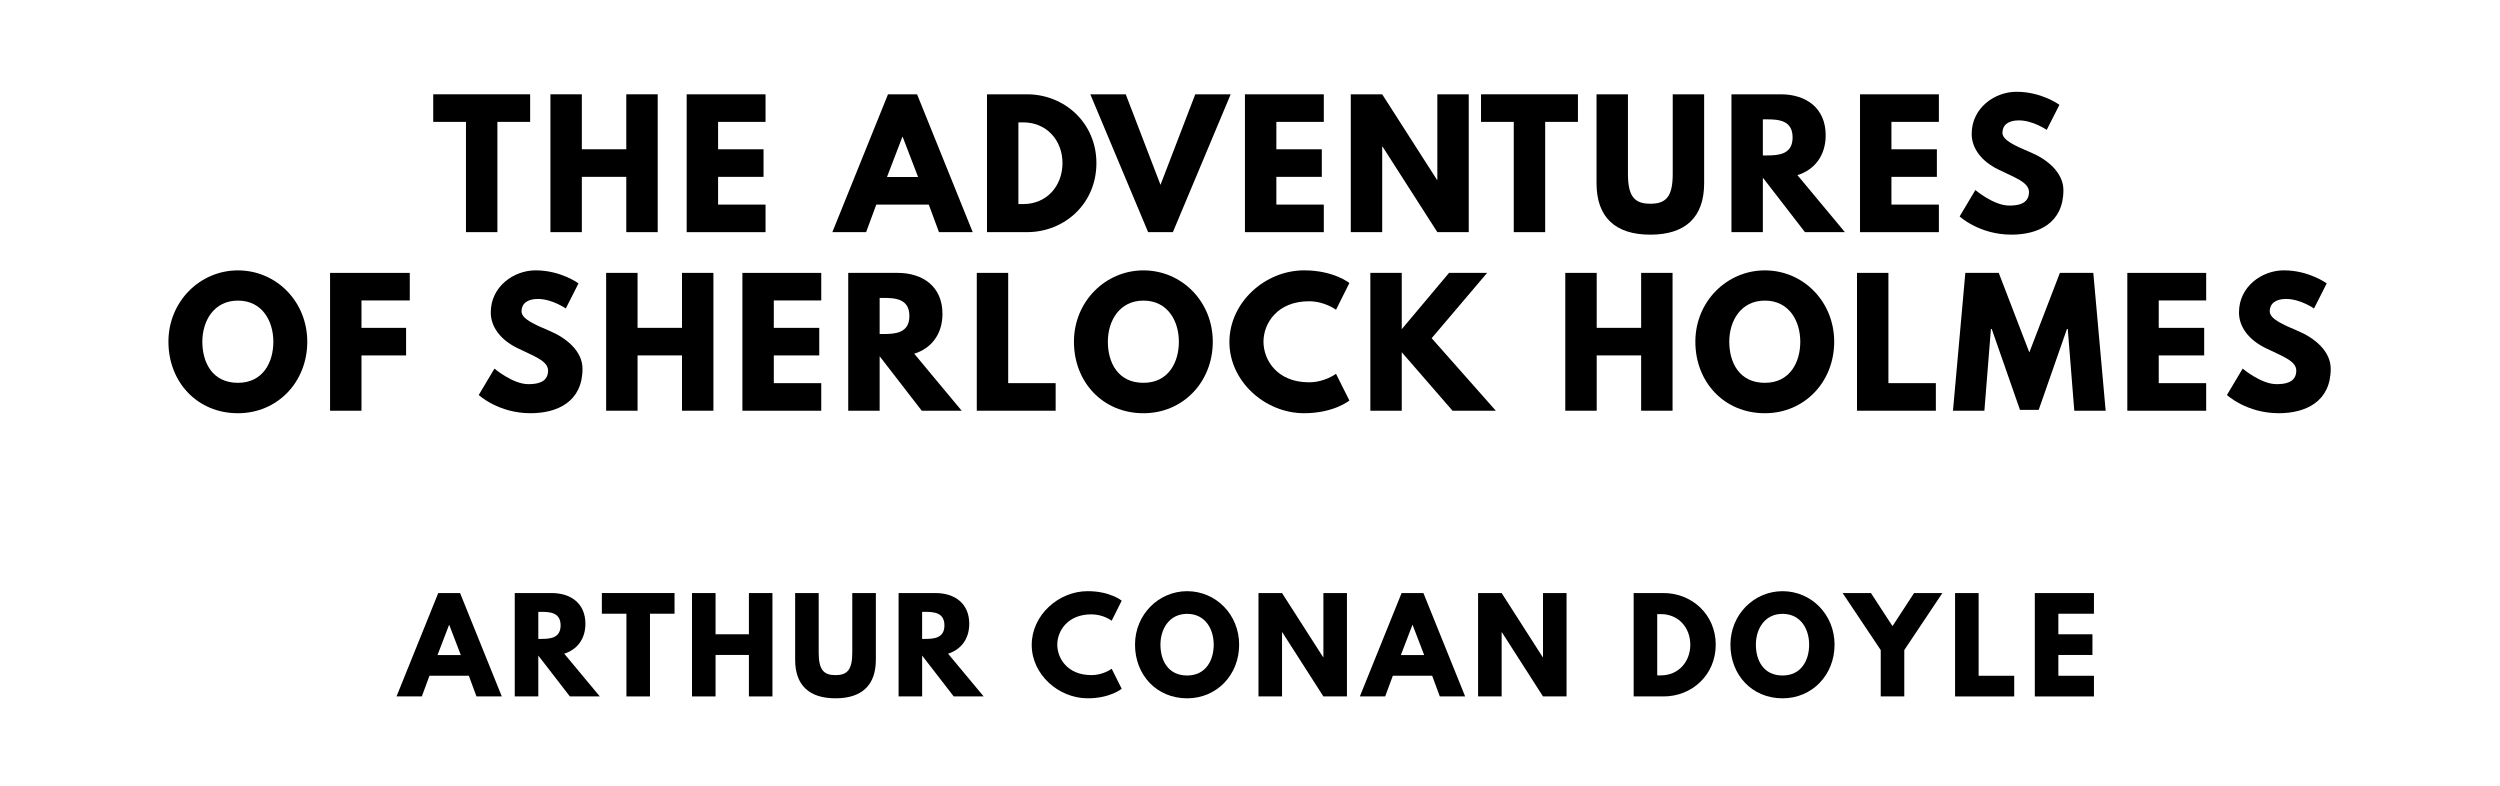
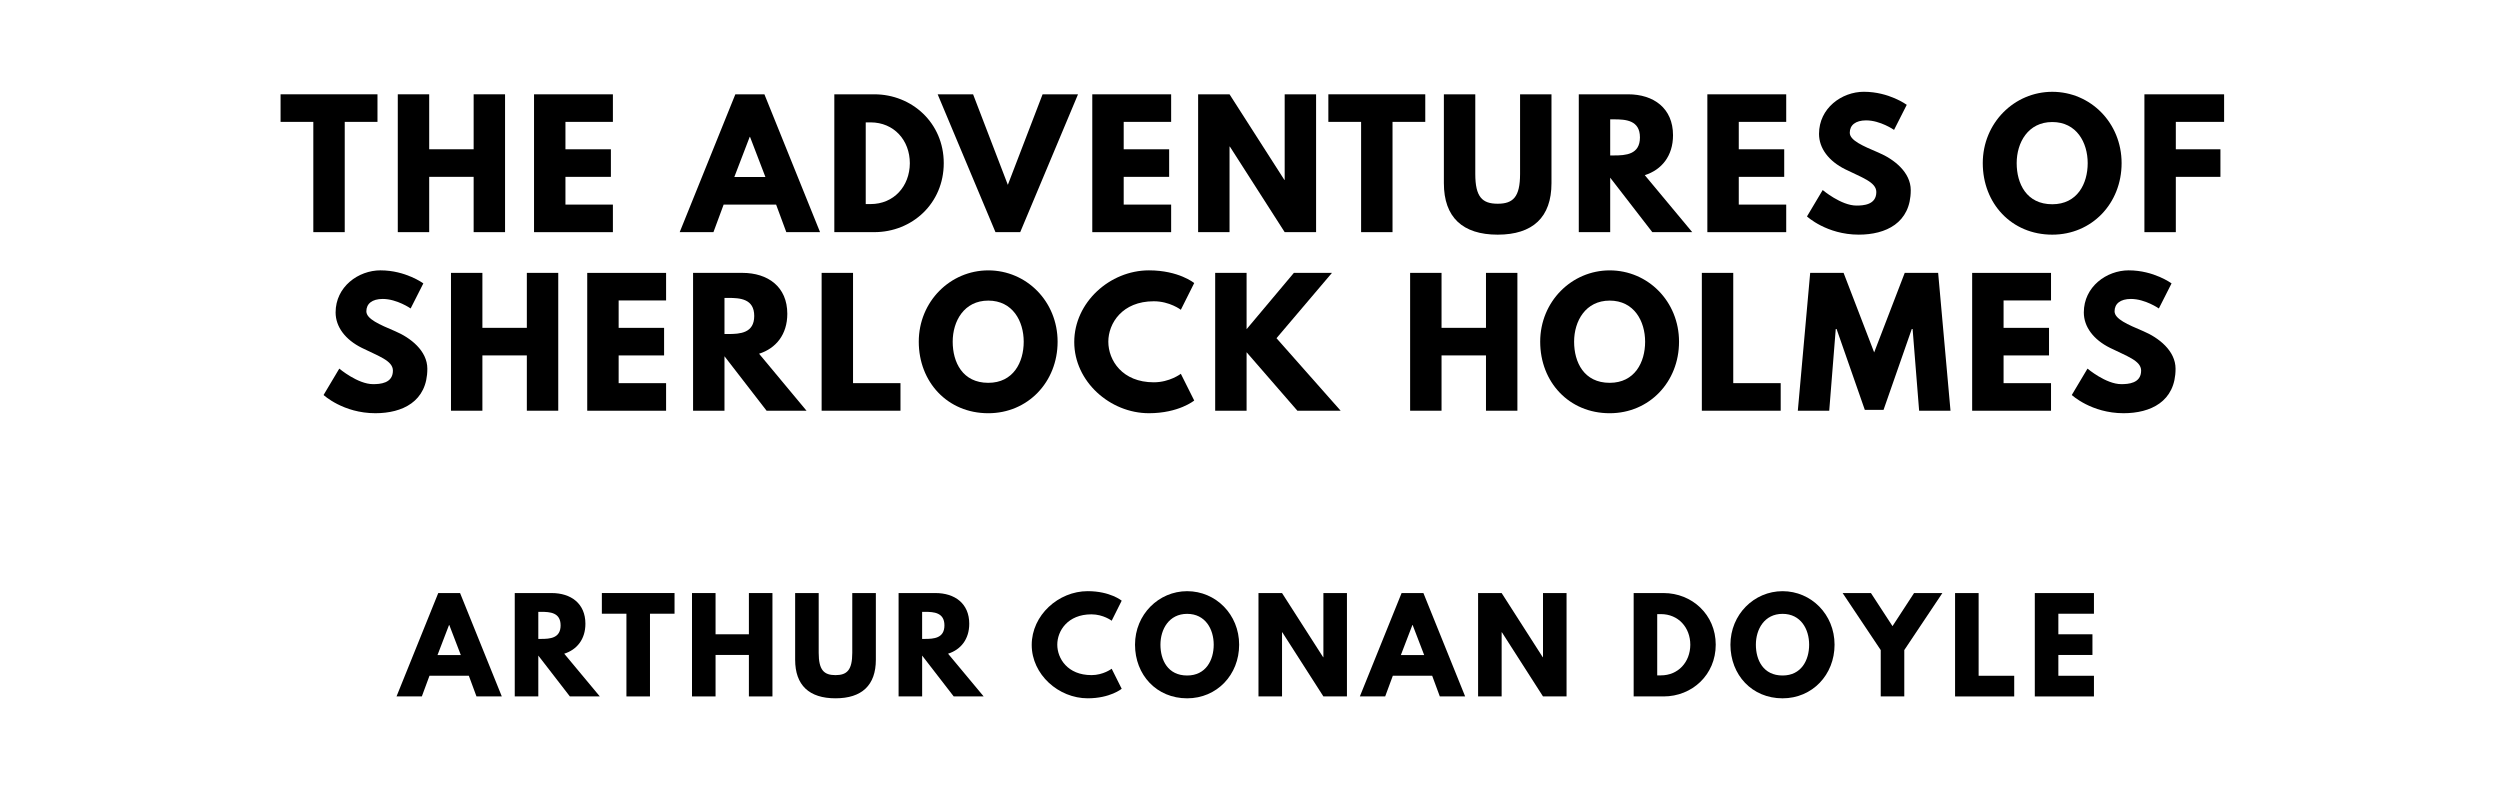
<svg xmlns="http://www.w3.org/2000/svg" version="1.1" viewBox="0 0 1400 440">
-   <g aria-label="THE ADVENTURES">
-     <path d="M242.61,68.25l0.00-15.44l54.27,0.00l0.00,15.44l-18.34,0.00l0.00,61.75l-17.59,0.00l0.00-61.75l-18.34,0.00z" />
-     <path d="M325.83,99.03l0.00,30.97l-17.59,0.00l0.00-77.19l17.59,0.00l0.00,30.78l24.89,0.00l0.00-30.78l17.59,0.00l0.00,77.19l-17.59,0.00l0.00-30.97l-24.89,0.00z" />
-     <path d="M428.70,52.81l0.00,15.44l-26.57,0.00l0.00,15.35l25.45,0.00l0.00,15.44l-25.45,0.00l0.00,15.53l26.57,0.00l0.00,15.44l-44.16,0.00l0.00-77.19l44.16,0.00z" />
-     <path d="M513.56,52.81l31.16,77.19l-18.90,0.00l-5.71-15.44l-29.38,0.00l-5.71,15.44l-18.90,0.00l31.16-77.19l16.28,0.00z  M514.12,99.12l-8.61-22.46l-0.19,0.00l-8.61,22.46l17.40,0.00z" />
-     <path d="M552.71,52.81l22.36,0.00c21.15,0.00,38.92,16.09,38.92,38.55c0.00,22.55-17.68,38.64-38.92,38.64l-22.36,0.00l0.00-77.19z  M570.30,114.28l2.71,0.00c13.01,0.00,21.89-9.92,21.99-22.83c0.00-12.91-8.89-22.92-21.99-22.92l-2.71,0.00l0.00,45.75z" />
-     <path d="M642.95,130.00l-32.37-77.19l19.84,0.00l19.46,50.71l19.46-50.71l19.84,0.00l-32.37,77.19l-13.85,0.00z" />
-     <path d="M741.33,52.81l0.00,15.44l-26.57,0.00l0.00,15.35l25.45,0.00l0.00,15.44l-25.45,0.00l0.00,15.53l26.57,0.00l0.00,15.44l-44.16,0.00l0.00-77.19l44.16,0.00z" />
-     <path d="M774.03,82.09l0.00,47.91l-17.59,0.00l0.00-77.19l17.59,0.00l30.69,47.91l0.19,0.00l0.00-47.91l17.59,0.00l0.00,77.19l-17.59,0.00l-30.69-47.91l-0.19,0.00z" />
-     <path d="M829.37,68.25l0.00-15.44l54.27,0.00l0.00,15.44l-18.34,0.00l0.00,61.75l-17.59,0.00l0.00-61.75l-18.34,0.00z" />
-     <path d="M954.32,52.81l0.00,49.78c0.00,19.09-10.48,28.82-30.13,28.82s-30.13-9.73-30.13-28.82l0.00-49.78l17.59,0.00l0.00,44.63c0.00,12.91,3.93,16.65,12.54,16.65s12.54-3.74,12.54-16.65l0.00-44.63l17.59,0.00z" />
-     <path d="M969.61,52.81l27.60,0.00c14.32,0.00,25.17,7.77,25.17,22.92c0.00,11.60-6.36,19.37-15.81,22.36l26.57,31.91l-22.36,0.00l-23.58-30.50l0.00,30.50l-17.59,0.00l0.00-77.19z  M987.20,87.05l2.06,0.00c6.64,0.00,14.60-0.47,14.60-10.11s-7.95-10.11-14.60-10.11l-2.06,0.00l0.00,20.21z" />
-     <path d="M1085.77,52.81l0.00,15.44l-26.57,0.00l0.00,15.35l25.45,0.00l0.00,15.44l-25.45,0.00l0.00,15.53l26.57,0.00l0.00,15.44l-44.16,0.00l0.00-77.19l44.16,0.00z" />
-     <path d="M1129.32,51.40c14.04,0.00,23.95,7.30,23.95,7.30l-7.11,14.04s-7.67-5.33-15.63-5.33c-5.99,0.00-9.17,2.71-9.17,6.92c0.00,4.30,7.30,7.39,16.09,11.13c8.61,3.65,18.06,10.95,18.06,21.05c0.00,18.43-14.04,24.89-29.10,24.89c-18.06,0.00-29.01-10.20-29.01-10.20l8.80-14.78s10.29,8.70,18.90,8.70c3.84,0.00,11.13-0.37,11.13-7.58c0.00-5.61-8.23-8.14-17.40-12.73c-9.26-4.58-14.69-11.79-14.69-19.84c0.00-14.41,12.73-23.58,25.17-23.58z" />
+   <g aria-label="THE ADVENTURES OF">
+     <path d="M157.12,68.25l0.00-15.44l54.27,0.00l0.00,15.44l-18.34,0.00l0.00,61.75l-17.59,0.00l0.00-61.75l-18.34,0.00z" />
+     <path d="M240.35,99.03l0.00,30.97l-17.59,0.00l0.00-77.19l17.59,0.00l0.00,30.78l24.89,0.00l0.00-30.78l17.59,0.00l0.00,77.19l-17.59,0.00l0.00-30.97l-24.89,0.00z" />
+     <path d="M343.22,52.81l0.00,15.44l-26.57,0.00l0.00,15.35l25.45,0.00l0.00,15.44l-25.45,0.00l0.00,15.53l26.57,0.00l0.00,15.44l-44.16,0.00l0.00-77.19l44.16,0.00z" />
+     <path d="M428.07,52.81l31.16,77.19l-18.90,0.00l-5.71-15.44l-29.38,0.00l-5.71,15.44l-18.90,0.00l31.16-77.19l16.28,0.00z  M428.63,99.12l-8.61-22.46l-0.19,0.00l-8.61,22.46l17.40,0.00z" />
+     <path d="M467.22,52.81l22.36,0.00c21.15,0.00,38.92,16.09,38.92,38.55c0.00,22.55-17.68,38.64-38.92,38.64l-22.36,0.00l0.00-77.19z  M484.81,114.28l2.71,0.00c13.01,0.00,21.89-9.92,21.99-22.83c0.00-12.91-8.89-22.92-21.99-22.92l-2.71,0.00l0.00,45.75z" />
+     <path d="M557.46,130.00l-32.37-77.19l19.84,0.00l19.46,50.71l19.46-50.71l19.84,0.00l-32.37,77.19l-13.85,0.00z" />
+     <path d="M655.84,52.81l0.00,15.44l-26.57,0.00l0.00,15.35l25.45,0.00l0.00,15.44l-25.45,0.00l0.00,15.53l26.57,0.00l0.00,15.44l-44.16,0.00l0.00-77.19l44.16,0.00z" />
+     <path d="M688.54,82.09l0.00,47.91l-17.59,0.00l0.00-77.19l17.59,0.00l30.69,47.91l0.19,0.00l0.00-47.91l17.59,0.00l0.00,77.19l-17.59,0.00l-30.69-47.91l-0.19,0.00z" />
+     <path d="M743.88,68.25l0.00-15.44l54.27,0.00l0.00,15.44l-18.34,0.00l0.00,61.75l-17.59,0.00l0.00-61.75l-18.34,0.00z" />
+     <path d="M868.83,52.81l0.00,49.78c0.00,19.09-10.48,28.82-30.13,28.82s-30.13-9.73-30.13-28.82l0.00-49.78l17.59,0.00l0.00,44.63c0.00,12.91,3.93,16.65,12.54,16.65s12.54-3.74,12.54-16.65l0.00-44.63l17.59,0.00z" />
+     <path d="M884.12,52.81l27.60,0.00c14.32,0.00,25.17,7.77,25.17,22.92c0.00,11.60-6.36,19.37-15.81,22.36l26.57,31.91l-22.36,0.00l-23.58-30.50l0.00,30.50l-17.59,0.00l0.00-77.19z  M901.71,87.05l2.06,0.00c6.64,0.00,14.60-0.47,14.60-10.11s-7.95-10.11-14.60-10.11l-2.06,0.00l0.00,20.21z" />
+     <path d="M1000.28,52.81l0.00,15.44l-26.57,0.00l0.00,15.35l25.45,0.00l0.00,15.44l-25.45,0.00l0.00,15.53l26.57,0.00l0.00,15.44l-44.16,0.00l0.00-77.19l44.16,0.00z" />
+     <path d="M1043.83,51.40c14.04,0.00,23.95,7.30,23.95,7.30l-7.11,14.04s-7.67-5.33-15.63-5.33c-5.99,0.00-9.17,2.71-9.17,6.92c0.00,4.30,7.30,7.39,16.09,11.13c8.61,3.65,18.06,10.95,18.06,21.05c0.00,18.43-14.04,24.89-29.10,24.89c-18.06,0.00-29.01-10.20-29.01-10.20l8.80-14.78s10.29,8.70,18.90,8.70c3.84,0.00,11.13-0.37,11.13-7.58c0.00-5.61-8.23-8.14-17.40-12.73c-9.26-4.58-14.69-11.79-14.69-19.84c0.00-14.41,12.73-23.58,25.17-23.58z" />
+     <path d="M1110.35,91.36c0.00-22.55,17.68-39.95,38.92-39.95c21.43,0.00,38.83,17.40,38.83,39.95s-16.65,40.05-38.83,40.05c-22.83,0.00-38.92-17.50-38.92-40.05z  M1129.34,91.36c0.00,11.51,5.52,23.02,19.93,23.02c14.04,0.00,19.84-11.51,19.84-23.02s-6.18-23.02-19.84-23.02c-13.57,0.00-19.93,11.51-19.93,23.02z" />
+     <path d="M1245.50,52.81l0.00,15.44l-27.04,0.00l0.00,15.35l24.98,0.00l0.00,15.44l-24.98,0.00l0.00,30.97l-17.59,0.00l0.00-77.19l44.63,0.00z" />
  </g>
-   <g aria-label="OF SHERLOCK HOLMES">
-     <path d="M94.32,191.36c0.00-22.55,17.68-39.95,38.92-39.95c21.43,0.00,38.83,17.40,38.83,39.95s-16.65,40.05-38.83,40.05c-22.83,0.00-38.92-17.50-38.92-40.05z  M113.31,191.36c0.00,11.51,5.52,23.02,19.93,23.02c14.04,0.00,19.84-11.51,19.84-23.02s-6.18-23.02-19.84-23.02c-13.57,0.00-19.93,11.51-19.93,23.02z" />
-     <path d="M229.47,152.81l0.00,15.44l-27.04,0.00l0.00,15.35l24.98,0.00l0.00,15.44l-24.98,0.00l0.00,30.97l-17.59,0.00l0.00-77.19l44.63,0.00z" />
-     <path d="M300.01,151.40c14.04,0.00,23.95,7.30,23.95,7.30l-7.11,14.04s-7.67-5.33-15.63-5.33c-5.99,0.00-9.17,2.71-9.17,6.92c0.00,4.30,7.30,7.39,16.09,11.13c8.61,3.65,18.06,10.95,18.06,21.05c0.00,18.43-14.04,24.89-29.10,24.89c-18.06,0.00-29.01-10.20-29.01-10.20l8.80-14.78s10.29,8.70,18.90,8.70c3.84,0.00,11.13-0.37,11.13-7.58c0.00-5.61-8.23-8.14-17.40-12.73c-9.26-4.58-14.69-11.79-14.69-19.84c0.00-14.41,12.73-23.58,25.17-23.58z" />
-     <path d="M357.03,199.03l0.00,30.97l-17.59,0.00l0.00-77.19l17.59,0.00l0.00,30.78l24.89,0.00l0.00-30.78l17.59,0.00l0.00,77.19l-17.59,0.00l0.00-30.97l-24.89,0.00z" />
-     <path d="M459.90,152.81l0.00,15.44l-26.57,0.00l0.00,15.35l25.45,0.00l0.00,15.44l-25.45,0.00l0.00,15.53l26.57,0.00l0.00,15.44l-44.16,0.00l0.00-77.19l44.16,0.00z" />
-     <path d="M475.01,152.81l27.60,0.00c14.32,0.00,25.17,7.77,25.17,22.92c0.00,11.60-6.36,19.37-15.81,22.36l26.57,31.91l-22.36,0.00l-23.58-30.50l0.00,30.50l-17.59,0.00l0.00-77.19z  M492.60,187.05l2.06,0.00c6.64,0.00,14.60-0.47,14.60-10.11s-7.95-10.11-14.60-10.11l-2.06,0.00l0.00,20.21z" />
-     <path d="M564.59,152.81l0.00,61.75l26.57,0.00l0.00,15.44l-44.16,0.00l0.00-77.19l17.59,0.00z" />
-     <path d="M601.41,191.36c0.00-22.55,17.68-39.95,38.92-39.95c21.43,0.00,38.83,17.40,38.83,39.95s-16.65,40.05-38.83,40.05c-22.83,0.00-38.92-17.50-38.92-40.05z  M620.40,191.36c0.00,11.51,5.52,23.02,19.93,23.02c14.04,0.00,19.84-11.51,19.84-23.02s-6.18-23.02-19.84-23.02c-13.57,0.00-19.93,11.51-19.93,23.02z" />
-     <path d="M733.00,214.09c8.98,0.00,15.16-4.77,15.16-4.77l7.49,14.97s-8.61,7.11-25.36,7.11c-21.80,0.00-41.82-17.78-41.82-39.86c0.00-22.18,19.93-40.14,41.82-40.14c16.75,0.00,25.36,7.11,25.36,7.11l-7.49,14.97s-6.18-4.77-15.16-4.77c-17.68,0.00-25.45,12.35-25.45,22.64c0.00,10.39,7.77,22.74,25.45,22.74z" />
-     <path d="M837.65,230.00l-24.23,0.00l-28.44-32.75l0.00,32.75l-17.59,0.00l0.00-77.19l17.59,0.00l0.00,31.53l26.48-31.53l21.33,0.00l-31.06,36.58z" />
-     <path d="M894.15,199.03l0.00,30.97l-17.59,0.00l0.00-77.19l17.59,0.00l0.00,30.78l24.89,0.00l0.00-30.78l17.59,0.00l0.00,77.19l-17.59,0.00l0.00-30.97l-24.89,0.00z" />
-     <path d="M949.40,191.36c0.00-22.55,17.68-39.95,38.92-39.95c21.43,0.00,38.83,17.40,38.83,39.95s-16.65,40.05-38.83,40.05c-22.83,0.00-38.92-17.50-38.92-40.05z  M968.39,191.36c0.00,11.51,5.52,23.02,19.93,23.02c14.04,0.00,19.84-11.51,19.84-23.02s-6.18-23.02-19.84-23.02c-13.57,0.00-19.93,11.51-19.93,23.02z" />
-     <path d="M1057.51,152.81l0.00,61.75l26.57,0.00l0.00,15.44l-44.16,0.00l0.00-77.19l17.59,0.00z" />
-     <path d="M1161.60,230.00l-3.65-45.75l-0.47,0.00l-15.81,45.29l-10.48,0.00l-15.81-45.29l-0.47,0.00l-3.65,45.75l-17.59,0.00l6.92-77.19l18.71,0.00l17.12,44.54l17.12-44.54l18.71,0.00l6.92,77.19l-17.59,0.00z" />
-     <path d="M1235.46,152.81l0.00,15.44l-26.57,0.00l0.00,15.35l25.45,0.00l0.00,15.44l-25.45,0.00l0.00,15.53l26.57,0.00l0.00,15.44l-44.16,0.00l0.00-77.19l44.16,0.00z" />
-     <path d="M1279.01,151.40c14.04,0.00,23.95,7.30,23.95,7.30l-7.11,14.04s-7.67-5.33-15.63-5.33c-5.99,0.00-9.17,2.71-9.17,6.92c0.00,4.30,7.30,7.39,16.09,11.13c8.61,3.65,18.06,10.95,18.06,21.05c0.00,18.43-14.04,24.89-29.10,24.89c-18.06,0.00-29.01-10.20-29.01-10.20l8.80-14.78s10.29,8.70,18.90,8.70c3.84,0.00,11.13-0.37,11.13-7.58c0.00-5.61-8.23-8.14-17.40-12.73c-9.26-4.58-14.69-11.79-14.69-19.84c0.00-14.41,12.73-23.58,25.17-23.58z" />
+   <g aria-label="SHERLOCK HOLMES">
+     <path d="M213.12,151.40c14.04,0.00,23.95,7.30,23.95,7.30l-7.11,14.04s-7.67-5.33-15.63-5.33c-5.99,0.00-9.17,2.71-9.17,6.92c0.00,4.30,7.30,7.39,16.09,11.13c8.61,3.65,18.06,10.95,18.06,21.05c0.00,18.43-14.04,24.89-29.10,24.89c-18.06,0.00-29.01-10.20-29.01-10.20l8.80-14.78s10.29,8.70,18.90,8.70c3.84,0.00,11.13-0.37,11.13-7.58c0.00-5.61-8.23-8.14-17.40-12.73c-9.26-4.58-14.69-11.79-14.69-19.84c0.00-14.41,12.73-23.58,25.17-23.58z" />
+     <path d="M270.14,199.03l0.00,30.97l-17.59,0.00l0.00-77.19l17.59,0.00l0.00,30.78l24.89,0.00l0.00-30.78l17.59,0.00l0.00,77.19l-17.59,0.00l0.00-30.97l-24.89,0.00z" />
+     <path d="M373.01,152.81l0.00,15.44l-26.57,0.00l0.00,15.35l25.45,0.00l0.00,15.44l-25.45,0.00l0.00,15.53l26.57,0.00l0.00,15.44l-44.16,0.00l0.00-77.19l44.16,0.00z" />
+     <path d="M388.12,152.81l27.60,0.00c14.32,0.00,25.17,7.77,25.17,22.92c0.00,11.60-6.36,19.37-15.81,22.36l26.57,31.91l-22.36,0.00l-23.58-30.50l0.00,30.50l-17.59,0.00l0.00-77.19z  M405.71,187.05l2.06,0.00c6.64,0.00,14.60-0.47,14.60-10.11s-7.95-10.11-14.60-10.11l-2.06,0.00l0.00,20.21z" />
+     <path d="M477.70,152.81l0.00,61.75l26.57,0.00l0.00,15.44l-44.16,0.00l0.00-77.19l17.59,0.00z" />
+     <path d="M514.51,191.36c0.00-22.55,17.68-39.95,38.92-39.95c21.43,0.00,38.83,17.40,38.83,39.95s-16.65,40.05-38.83,40.05c-22.83,0.00-38.92-17.50-38.92-40.05z  M533.51,191.36c0.00,11.51,5.52,23.02,19.93,23.02c14.04,0.00,19.84-11.51,19.84-23.02s-6.18-23.02-19.84-23.02c-13.57,0.00-19.93,11.51-19.93,23.02z" />
+     <path d="M646.11,214.09c8.98,0.00,15.16-4.77,15.16-4.77l7.49,14.97s-8.61,7.11-25.36,7.11c-21.80,0.00-41.82-17.78-41.82-39.86c0.00-22.18,19.93-40.14,41.82-40.14c16.75,0.00,25.36,7.11,25.36,7.11l-7.49,14.97s-6.18-4.77-15.16-4.77c-17.68,0.00-25.45,12.35-25.45,22.64c0.00,10.39,7.77,22.74,25.45,22.74z" />
+     <path d="M750.76,230.00l-24.23,0.00l-28.44-32.75l0.00,32.75l-17.59,0.00l0.00-77.19l17.59,0.00l0.00,31.53l26.48-31.53l21.33,0.00l-31.06,36.58z" />
+     <path d="M807.26,199.03l0.00,30.97l-17.59,0.00l0.00-77.19l17.59,0.00l0.00,30.78l24.89,0.00l0.00-30.78l17.59,0.00l0.00,77.19l-17.59,0.00l0.00-30.97l-24.89,0.00z" />
+     <path d="M862.51,191.36c0.00-22.55,17.68-39.95,38.92-39.95c21.43,0.00,38.83,17.40,38.83,39.95s-16.65,40.05-38.83,40.05c-22.83,0.00-38.92-17.50-38.92-40.05z  M881.50,191.36c0.00,11.51,5.52,23.02,19.93,23.02c14.04,0.00,19.84-11.51,19.84-23.02s-6.18-23.02-19.84-23.02c-13.57,0.00-19.93,11.51-19.93,23.02z" />
+     <path d="M970.62,152.81l0.00,61.75l26.57,0.00l0.00,15.44l-44.16,0.00l0.00-77.19l17.59,0.00z" />
+     <path d="M1074.71,230.00l-3.65-45.75l-0.47,0.00l-15.81,45.29l-10.48,0.00l-15.81-45.29l-0.47,0.00l-3.65,45.75l-17.59,0.00l6.92-77.19l18.71,0.00l17.12,44.54l17.12-44.54l18.71,0.00l6.92,77.19l-17.59,0.00z" />
+     <path d="M1148.57,152.81l0.00,15.44l-26.57,0.00l0.00,15.35l25.45,0.00l0.00,15.44l-25.45,0.00l0.00,15.53l26.57,0.00l0.00,15.44l-44.16,0.00l0.00-77.19l44.16,0.00z" />
+     <path d="M1192.12,151.40c14.04,0.00,23.95,7.30,23.95,7.30l-7.11,14.04s-7.67-5.33-15.63-5.33c-5.99,0.00-9.17,2.71-9.17,6.92c0.00,4.30,7.30,7.39,16.09,11.13c8.61,3.65,18.06,10.95,18.06,21.05c0.00,18.43-14.04,24.89-29.10,24.89c-18.06,0.00-29.01-10.20-29.01-10.20l8.80-14.78s10.29,8.70,18.90,8.70c3.84,0.00,11.13-0.37,11.13-7.58c0.00-5.61-8.23-8.14-17.40-12.73c-9.26-4.58-14.69-11.79-14.69-19.84c0.00-14.41,12.73-23.58,25.17-23.58z" />
  </g>
  <g aria-label="ARTHUR CONAN DOYLE">
    <path d="M257.64,332.11l23.37,57.89l-14.18,0.00l-4.28-11.58l-22.04,0.00l-4.28,11.58l-14.18,0.00l23.37-57.89l12.21,0.00z  M258.06,366.84l-6.46-16.84l-0.14,0.00l-6.46,16.84l13.05,0.00z" />
    <path d="M288.25,332.11l20.70,0.00c10.74,0.00,18.88,5.82,18.88,17.19c0.00,8.70-4.77,14.53-11.86,16.77l19.93,23.93l-16.77,0.00l-17.68-22.88l0.00,22.88l-13.19,0.00l0.00-57.89z  M301.45,357.79l1.54,0.00c4.98,0.00,10.95-0.35,10.95-7.58s-5.96-7.58-10.95-7.58l-1.54,0.00l0.00,15.16z" />
    <path d="M337.04,343.68l0.00-11.58l40.70,0.00l0.00,11.58l-13.75,0.00l0.00,46.32l-13.19,0.00l0.00-46.32l-13.75,0.00z" />
    <path d="M400.71,366.77l0.00,23.23l-13.19,0.00l0.00-57.89l13.19,0.00l0.00,23.09l18.67,0.00l0.00-23.09l13.19,0.00l0.00,57.89l-13.19,0.00l0.00-23.23l-18.67,0.00z" />
    <path d="M490.48,332.11l0.00,37.33c0.00,14.32-7.86,21.61-22.60,21.61s-22.60-7.30-22.60-21.61l0.00-37.33l13.19,0.00l0.00,33.47c0.00,9.68,2.95,12.49,9.40,12.49s9.40-2.81,9.40-12.49l0.00-33.47l13.19,0.00z" />
    <path d="M503.20,332.11l20.70,0.00c10.74,0.00,18.88,5.82,18.88,17.19c0.00,8.70-4.77,14.53-11.86,16.77l19.93,23.93l-16.77,0.00l-17.68-22.88l0.00,22.88l-13.19,0.00l0.00-57.89z  M516.39,357.79l1.54,0.00c4.98,0.00,10.95-0.35,10.95-7.58s-5.96-7.58-10.95-7.58l-1.54,0.00l0.00,15.16z" />
    <path d="M611.17,378.07c6.74,0.00,11.37-3.58,11.37-3.58l5.61,11.23s-6.46,5.33-19.02,5.33c-16.35,0.00-31.37-13.33-31.37-29.89c0.00-16.63,14.95-30.11,31.37-30.11c12.56,0.00,19.02,5.33,19.02,5.33l-5.61,11.23s-4.63-3.58-11.37-3.58c-13.26,0.00-19.09,9.26-19.09,16.98c0.00,7.79,5.82,17.05,19.09,17.05z" />
    <path d="M635.61,361.02c0.00-16.91,13.26-29.96,29.19-29.96c16.07,0.00,29.12,13.05,29.12,29.96s-12.49,30.04-29.12,30.04c-17.12,0.00-29.19-13.12-29.19-30.04z  M649.85,361.02c0.00,8.63,4.14,17.26,14.95,17.26c10.53,0.00,14.88-8.63,14.88-17.26s-4.63-17.26-14.88-17.26c-10.18,0.00-14.95,8.63-14.95,17.26z" />
    <path d="M717.94,354.07l0.00,35.93l-13.19,0.00l0.00-57.89l13.19,0.00l23.02,35.93l0.14,0.00l0.00-35.93l13.19,0.00l0.00,57.89l-13.19,0.00l-23.02-35.93l-0.14,0.00z" />
    <path d="M797.11,332.11l23.37,57.89l-14.18,0.00l-4.28-11.58l-22.04,0.00l-4.28,11.58l-14.18,0.00l23.37-57.89l12.21,0.00z  M797.54,366.84l-6.46-16.84l-0.14,0.00l-6.46,16.84l13.05,0.00z" />
    <path d="M840.92,354.07l0.00,35.93l-13.19,0.00l0.00-57.89l13.19,0.00l23.02,35.93l0.14,0.00l0.00-35.93l13.19,0.00l0.00,57.89l-13.19,0.00l-23.02-35.93l-0.14,0.00z" />
    <path d="M914.85,332.11l16.77,0.00c15.86,0.00,29.19,12.07,29.19,28.91c0.00,16.91-13.26,28.98-29.19,28.98l-16.77,0.00l0.00-57.89z  M928.04,378.21l2.04,0.00c9.75,0.00,16.42-7.44,16.49-17.12c0.00-9.68-6.67-17.19-16.49-17.19l-2.04,0.00l0.00,34.32z" />
    <path d="M969.04,361.02c0.00-16.91,13.26-29.96,29.19-29.96c16.07,0.00,29.12,13.05,29.12,29.96s-12.49,30.04-29.12,30.04c-17.12,0.00-29.19-13.12-29.19-30.04z  M983.29,361.02c0.00,8.63,4.14,17.26,14.95,17.26c10.53,0.00,14.88-8.63,14.88-17.26s-4.63-17.26-14.88-17.26c-10.18,0.00-14.95,8.63-14.95,17.26z" />
    <path d="M1031.87,332.11l15.86,0.00l12.07,18.53l12.07-18.53l15.86,0.00l-21.33,31.93l0.00,25.96l-13.19,0.00l0.00-25.96z" />
    <path d="M1108.03,332.11l0.00,46.32l19.93,0.00l0.00,11.58l-33.12,0.00l0.00-57.89l13.19,0.00z" />
    <path d="M1172.61,332.11l0.00,11.58l-19.93,0.00l0.00,11.51l19.09,0.00l0.00,11.58l-19.09,0.00l0.00,11.65l19.93,0.00l0.00,11.58l-33.12,0.00l0.00-57.89l33.12,0.00z" />
  </g>
</svg>
